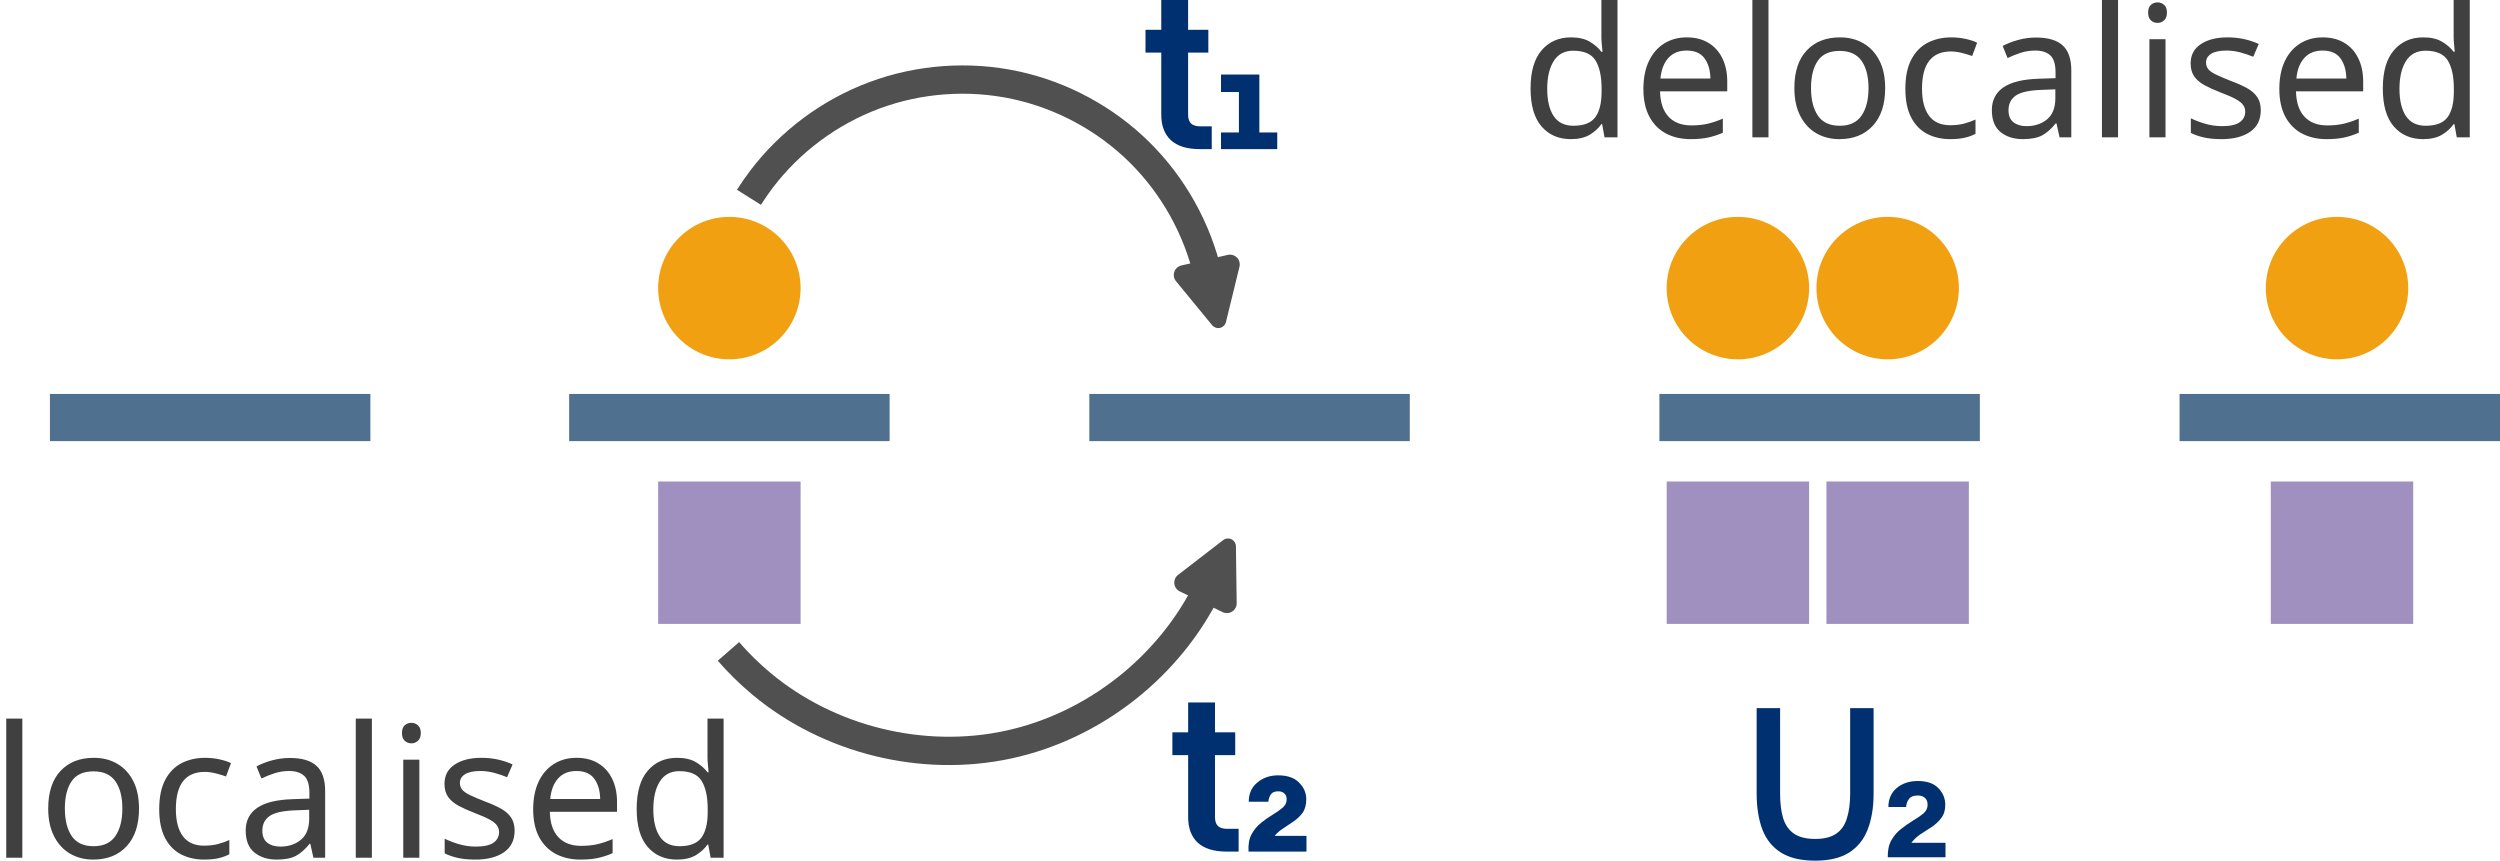
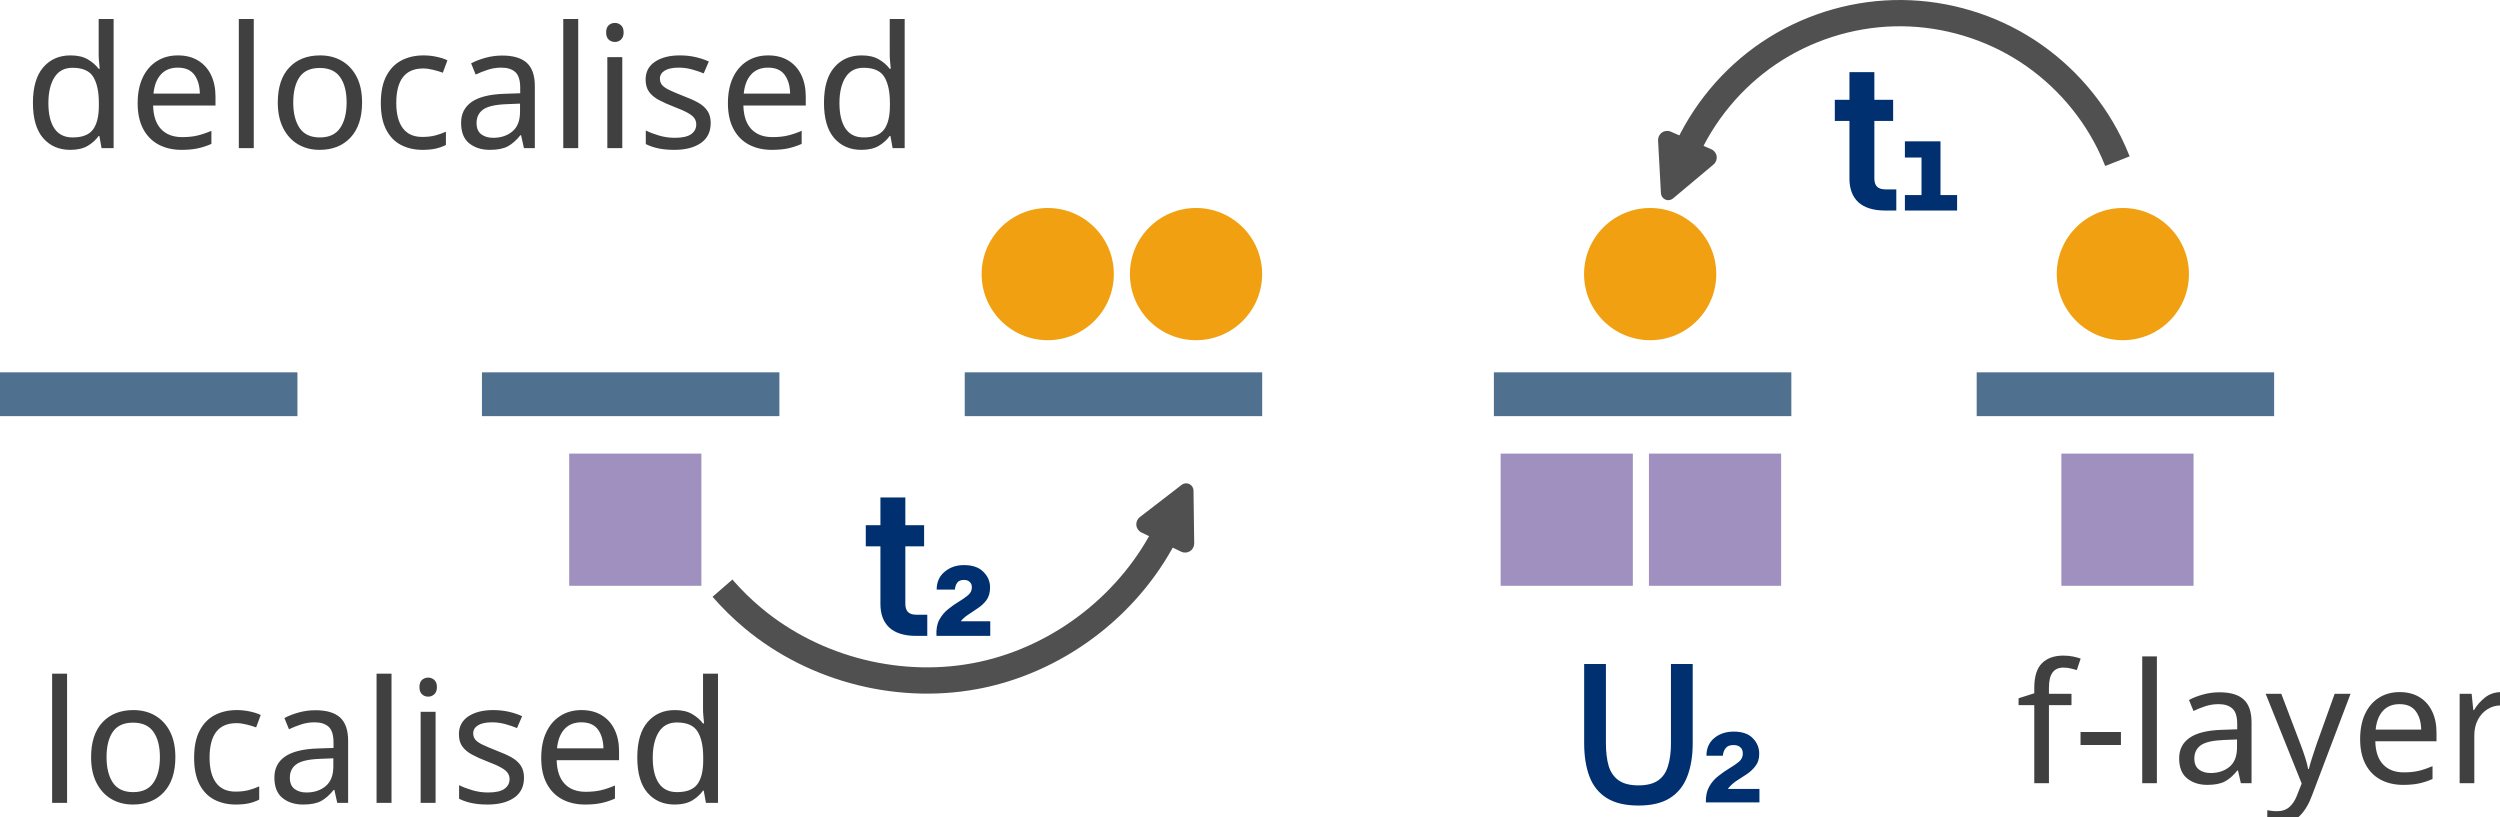
- <svg xmlns="http://www.w3.org/2000/svg" width="264.974mm" height="91.222mm" viewBox="0 0 264.974 91.222" version="1.1" id="svg1" xml:space="preserve">
+ <svg xmlns="http://www.w3.org/2000/svg" width="285.475mm" height="93.242mm" viewBox="0 0 285.475 93.242" version="1.1" id="svg1" xml:space="preserve">
  <defs id="defs1">
+     <rect x="-28.24" y="-221.884" width="169.439" height="139.182" id="rect1" />
    <rect x="1121.093" y="-390.814" width="476.488" height="219.223" id="rect98" />
    <marker style="overflow:visible" id="RoundedArrow" refX="0" refY="0" orient="auto-start-reverse" markerWidth="0.4" markerHeight="0.4" viewBox="0 0 1 1" preserveAspectRatio="xMidYMid">
      <path transform="scale(0.7)" d="m -0.211,-4.106 6.422,3.211 a 1,1 90 0 1 0,1.789 L -0.211,4.106 A 1.236,1.236 31.717 0 1 -2,3 v -6 a 1.236,1.236 148.283 0 1 1.789,-1.106 z" style="fill:context-stroke;fill-rule:evenodd;stroke:none" id="path9" />
    </marker>
    <rect x="7.7114458e-07" y="338.04" width="278.134" height="131.222" id="rect18" />
    <rect x="7.7114458e-07" y="338.04" width="278.134" height="131.222" id="rect31" />
    <rect x="338.878" y="208.051" width="361.981" height="95.31" id="rect30-7" />
    <rect x="7.7114458e-07" y="338.04" width="278.134" height="131.222" id="rect36" />
    <rect x="338.878" y="208.051" width="361.981" height="95.31" id="rect37" />
    <rect x="7.7114458e-07" y="338.04" width="278.134" height="131.222" id="rect38" />
    <rect x="7.7114458e-07" y="338.04" width="278.134" height="131.222" id="rect52" />
    <rect x="7.7114458e-07" y="338.04" width="278.134" height="131.222" id="rect53" />
    <rect x="1121.093" y="-390.814" width="329.457" height="174.704" id="rect99" />
  </defs>
-   <g id="layer1" transform="translate(-215.9691,-124.6137)">
-     <circle style="fill:#f0a010;fill-opacity:1;stroke:none;stroke-width:2;stroke-dasharray:none;stroke-dashoffset:0;stroke-opacity:1;paint-order:markers stroke fill" id="circle29" cx="293.276" cy="155.149" r="7.548" />
+   <g id="layer1" transform="translate(-221.2608,-123.85)">
+     <circle style="fill:#f0a010;fill-opacity:1;stroke:none;stroke-width:2;stroke-dasharray:none;stroke-dashoffset:0;stroke-opacity:1;paint-order:markers stroke fill" id="circle29" cx="340.901" cy="155.149" r="7.548" />
    <path style="fill:#a0a0a0;fill-opacity:1;stroke:#507090;stroke-width:5;stroke-dasharray:none;stroke-dashoffset:0;stroke-opacity:1;paint-order:markers stroke fill" d="M -32.775,117.72 H -7.49" id="path29" transform="matrix(1.343284,0,0,1,320.3202,51.14752)" />
    <path style="fill:#a0a0a0;fill-opacity:1;stroke:#507090;stroke-width:5;stroke-dasharray:none;stroke-dashoffset:0;stroke-opacity:1;paint-order:markers stroke fill" d="M -32.775,117.72 H -7.49" id="path30" transform="matrix(1.343284,0,0,1,375.4512,51.14752)" />
    <path style="fill:none;fill-opacity:1;stroke:#507090;stroke-width:5;stroke-dasharray:none;stroke-dashoffset:0;stroke-opacity:1;paint-order:markers stroke fill" d="M -32.775,117.72 H -7.49" id="path31" transform="matrix(1.343284,0,0,1,435.874,51.14752)" />
    <path style="fill:#a0a0a0;fill-opacity:1;stroke:#507090;stroke-width:5;stroke-dasharray:none;stroke-dashoffset:0;stroke-opacity:1;paint-order:markers stroke fill" d="M -32.775,117.72 H -7.49" id="path32" transform="matrix(1.343284,0,0,1,491.0051,51.14752)" />
    <circle style="fill:#f0a010;fill-opacity:1;stroke:none;stroke-width:2;stroke-dasharray:none;stroke-dashoffset:0;stroke-opacity:1;paint-order:markers stroke fill" id="circle32" cx="463.668" cy="155.149" r="7.548" />
-     <circle style="fill:#f0a010;fill-opacity:1;stroke:none;stroke-width:2;stroke-dasharray:none;stroke-dashoffset:0;stroke-opacity:1;paint-order:markers stroke fill" id="circle32-0" cx="400.168" cy="155.149" r="7.548" />
-     <path style="fill:none;fill-opacity:1;stroke:#505050;stroke-width:3;stroke-dasharray:none;stroke-dashoffset:0;stroke-opacity:1;marker-end:url(#RoundedArrow);paint-order:markers stroke fill" d="m -3.134,94.378 c 0.407,-0.647 0.843,-1.277 1.304,-1.887 3.05,-4.031 7.268,-7.167 12.006,-8.926 4.738,-1.76 9.981,-2.137 14.922,-1.074 4.941,1.063 9.565,3.563 13.16,7.115 3.595,3.553 6.151,8.146 7.273,13.074" id="path33" transform="translate(298.4857,51.14752)" />
-     <path d="m 126.897,338.408 h 11.8 v 4.28 h -11.8 z m 2.96,-5.6 h 5.04 v 21.52 q 0,1.12 0.56,1.68 0.56,0.52 1.68,0.52 h 2.2 v 4.28 h -2.24 q -3.6,0 -5.44,-1.68 -1.8,-1.68 -1.8,-4.8 z m 14.58,14 h 3.84 v 14 h -3.84 z m -3.36,0 h 3.88 v 3.28 h -3.88 z m 0,10.88 h 3.88 v 3.12 h -3.88 z m 6.64,0 h 3.92 v 3.12 h -3.92 z" id="text33" style="font-weight:500;font-size:40px;line-height:0.6;font-family:'Stack Sans Headline';-inkscape-font-specification:'Stack Sans Headline, Medium';font-variant-position:sub;text-align:center;letter-spacing:0.1px;white-space:pre;fill:#003070;stroke-width:11.339;paint-order:markers stroke fill" transform="matrix(0.5644349,0,0,0.5644349,265.7554,-63.23495)" aria-label="t1" />
-     <circle style="fill:#f0a010;fill-opacity:1;stroke:none;stroke-width:2;stroke-dasharray:none;stroke-dashoffset:0;stroke-opacity:1;paint-order:markers stroke fill" id="circle33" cx="416.043" cy="155.149" r="7.548" />
-     <path style="fill:none;fill-opacity:1;stroke:#505050;stroke-width:3;stroke-dasharray:none;stroke-dashoffset:0;stroke-opacity:1;marker-end:url(#RoundedArrow);paint-order:markers stroke fill" d="m -5.31,95.907 c 1.067,-1.228 2.232,-2.372 3.48,-3.415 7.135,-5.968 17.075,-8.425 26.168,-6.468 9.094,1.956 17.144,8.283 21.193,16.658" id="path50" transform="matrix(1,0,0,-1,298.4857,289.5653)" />
-     <path d="m 126.637,338.408 h 11.8 v 4.28 h -11.8 z m 2.96,-5.6 h 5.04 v 21.52 q 0,1.12 0.56,1.68 0.56,0.52 1.68,0.52 h 2.2 v 4.28 h -2.24 q -3.6,0 -5.44,-1.68 -1.8,-1.68 -1.8,-4.8 z m 11.34,28 q -0.12,-1.96 0.56,-3.24 0.72,-1.32 1.8,-2.16 1.08,-0.88 2.16,-1.52 1.12,-0.68 1.88,-1.32 0.76,-0.64 0.76,-1.56 0,-0.76 -0.44,-1.12 -0.4,-0.4 -1.16,-0.4 -0.96,0 -1.36,0.56 -0.4,0.56 -0.48,1.4 h -3.68 q 0,-2.28 1.6,-3.6 1.6,-1.36 3.92,-1.36 2.6,0 3.92,1.36 1.36,1.32 1.36,3.16 0,1.56 -0.72,2.56 -0.72,0.96 -1.76,1.64 -1.04,0.68 -2.08,1.4 -1.04,0.68 -1.68,1.68 -0.64,0.96 -0.52,2.52 z m 1.64,-2.96 h 9.24 v 2.96 h -10.88 z" id="text50" style="font-weight:500;font-size:40px;line-height:0.6;font-family:'Stack Sans Headline';-inkscape-font-specification:'Stack Sans Headline, Medium';font-variant-position:sub;text-align:center;letter-spacing:0.1px;white-space:pre;fill:#003070;stroke-width:11.339;paint-order:markers stroke fill" transform="matrix(0.5644349,0,0,0.5644349,268.7513,11.2217)" aria-label="t2" />
+     <circle style="fill:#f0a010;fill-opacity:1;stroke:none;stroke-width:2;stroke-dasharray:none;stroke-dashoffset:0;stroke-opacity:1;paint-order:markers stroke fill" id="circle32-0" cx="357.835" cy="155.149" r="7.548" />
+     <path style="fill:none;fill-opacity:1;stroke:#505050;stroke-width:3;stroke-dasharray:none;stroke-dashoffset:0;stroke-opacity:1;marker-end:url(#RoundedArrow);paint-order:markers stroke fill" d="m -3.134,94.378 c 0.407,-0.647 0.843,-1.277 1.304,-1.887 3.05,-4.031 7.268,-7.167 12.006,-8.926 4.738,-1.76 9.981,-2.137 14.922,-1.074 4.941,1.063 9.565,3.563 13.16,7.115 3.595,3.553 6.151,8.146 7.273,13.074" id="path33" transform="matrix(-0.982804,-0.184652,-0.184652,0.982804,477.3971,48.92063)" />
+     <path d="m 430.778,135.246 h 6.66 v 2.416 h -6.66 z m 1.671,-3.161 h 2.845 v 12.147 q 0,0.632 0.316,0.948 0.316,0.294 0.948,0.294 h 1.242 v 2.416 h -1.264 q -2.032,0 -3.071,-0.948 -1.016,-0.948 -1.016,-2.709 z m 8.229,7.902 h 2.167 v 7.902 h -2.167 z m -1.897,0 h 2.19 v 1.851 h -2.19 z m 0,6.141 h 2.19 v 1.761 h -2.19 z m 3.748,0 h 2.213 v 1.761 h -2.213 z" id="text33" style="font-weight:500;font-size:40px;line-height:0.6;font-family:'Stack Sans Headline';-inkscape-font-specification:'Stack Sans Headline, Medium';font-variant-position:sub;text-align:center;letter-spacing:0.1px;white-space:pre;fill:#003070;stroke-width:6.4;paint-order:markers stroke fill" aria-label="t1" />
+     <circle style="fill:#f0a010;fill-opacity:1;stroke:none;stroke-width:2;stroke-dasharray:none;stroke-dashoffset:0;stroke-opacity:1;paint-order:markers stroke fill" id="circle33" cx="409.693" cy="155.149" r="7.548" />
+     <path style="fill:none;fill-opacity:1;stroke:#505050;stroke-width:3;stroke-dasharray:none;stroke-dashoffset:0;stroke-opacity:1;marker-end:url(#RoundedArrow);paint-order:markers stroke fill" d="m -5.31,95.907 c 1.067,-1.228 2.232,-2.372 3.48,-3.415 7.135,-5.968 17.075,-8.425 26.168,-6.468 9.094,1.956 17.144,8.283 21.193,16.658" id="path50" transform="matrix(1,0,0,-1,309.0691,286.9194)" />
+     <path d="m 320.125,183.819 h 6.66 v 2.416 h -6.66 z m 1.671,-3.161 h 2.845 v 12.147 q 0,0.632 0.316,0.948 0.316,0.293 0.948,0.293 h 1.242 v 2.416 h -1.264 q -2.032,0 -3.071,-0.948 -1.016,-0.948 -1.016,-2.709 z m 6.401,15.804 q -0.068,-1.106 0.316,-1.829 0.406,-0.745 1.016,-1.219 0.61,-0.497 1.219,-0.858 0.632,-0.384 1.061,-0.745 0.429,-0.361 0.429,-0.881 0,-0.429 -0.248,-0.632 -0.226,-0.226 -0.655,-0.226 -0.542,0 -0.768,0.316 -0.226,0.316 -0.271,0.79 h -2.077 q 0,-1.287 0.903,-2.032 0.903,-0.768 2.213,-0.768 1.468,0 2.213,0.768 0.768,0.745 0.768,1.784 0,0.881 -0.406,1.445 -0.406,0.542 -0.993,0.926 -0.587,0.384 -1.174,0.79 -0.587,0.384 -0.948,0.948 -0.361,0.542 -0.294,1.422 z m 0.926,-1.671 h 5.215 v 1.671 h -6.141 z" id="text50" style="font-weight:500;font-size:40px;line-height:0.6;font-family:'Stack Sans Headline';-inkscape-font-specification:'Stack Sans Headline, Medium';font-variant-position:sub;text-align:center;letter-spacing:0.1px;white-space:pre;fill:#003070;stroke-width:6.4;paint-order:markers stroke fill" aria-label="t2" />
    <path d="m 414.551,208.701 q 0,2.235 -0.632,3.838 -0.61,1.58 -1.964,2.438 -1.355,0.858 -3.59,0.858 -2.258,0 -3.635,-0.858 -1.355,-0.858 -1.964,-2.438 -0.61,-1.603 -0.61,-3.838 h 2.484 q 0,1.535 0.316,2.619 0.339,1.084 1.151,1.648 0.813,0.564 2.258,0.564 1.422,0 2.235,-0.564 0.813,-0.564 1.129,-1.648 0.339,-1.084 0.339,-2.619 z m -12.395,-9.031 h 2.484 v 9.031 h -2.484 z m 9.911,0 h 2.484 v 9.031 h -2.484 z m 3.985,15.804 q -0.023,-1.084 0.384,-1.806 0.429,-0.745 1.061,-1.219 0.632,-0.497 1.264,-0.881 0.655,-0.384 1.084,-0.745 0.429,-0.384 0.429,-0.903 0,-0.519 -0.294,-0.745 -0.271,-0.248 -0.768,-0.248 -0.632,0 -0.903,0.361 -0.271,0.339 -0.316,0.858 h -1.874 q 0,-1.264 0.881,-2.009 0.903,-0.745 2.235,-0.745 1.468,0 2.19,0.768 0.722,0.745 0.722,1.761 0,0.858 -0.429,1.4 -0.406,0.542 -1.016,0.948 -0.61,0.384 -1.219,0.79 -0.587,0.406 -0.993,0.971 -0.384,0.564 -0.339,1.445 z m 0.926,-1.535 h 5.193 v 1.535 h -6.118 z" id="text52" style="font-size:40px;line-height:0.6;font-family:'Stack Sans Headline';-inkscape-font-specification:'Stack Sans Headline, Normal';font-variant-position:sub;text-align:center;letter-spacing:0.1px;white-space:pre;fill:#003070;stroke-width:6.4;paint-order:markers stroke fill" aria-label="U2" />
-     <rect style="opacity:1;fill:#a090c0;fill-opacity:1;stroke:none;stroke-width:6;stroke-dasharray:none;stroke-dashoffset:0;stroke-opacity:1;paint-order:markers stroke fill" id="rect94" width="15.095" height="15.095" x="285.729" y="175.647" />
+     <rect style="opacity:1;fill:#a090c0;fill-opacity:1;stroke:none;stroke-width:6;stroke-dasharray:none;stroke-dashoffset:0;stroke-opacity:1;paint-order:markers stroke fill" id="rect94" width="15.095" height="15.095" x="286.258" y="175.647" />
    <rect style="opacity:1;fill:#a090c0;fill-opacity:1;stroke:none;stroke-width:6;stroke-dasharray:none;stroke-dashoffset:0;stroke-opacity:1;paint-order:markers stroke fill" id="rect95" width="15.095" height="15.095" x="392.62" y="175.647" />
    <rect style="opacity:1;fill:#a090c0;fill-opacity:1;stroke:none;stroke-width:6;stroke-dasharray:none;stroke-dashoffset:0;stroke-opacity:1;paint-order:markers stroke fill" id="rect97" width="15.095" height="15.095" x="456.649" y="175.647" />
    <rect style="fill:#a090c0;fill-opacity:1;stroke:none;stroke-width:6;stroke-dasharray:none;stroke-dashoffset:0;stroke-opacity:1;paint-order:markers stroke fill" id="rect97-6" width="15.095" height="15.095" x="409.553" y="175.647" />
-     <text xml:space="preserve" transform="matrix(0.2645833,0,0,0.2645833,69.86183,226.6734)" id="text97" style="font-style:normal;font-variant:normal;font-weight:normal;font-stretch:normal;font-size:73.333px;line-height:1.1;font-family:'Stack Sans Headline';-inkscape-font-specification:'Stack Sans Headline, Normal';font-variant-ligatures:normal;font-variant-position:sub;font-variant-caps:normal;font-variant-numeric:normal;font-variant-east-asian:normal;text-align:center;text-decoration-color:#000000;letter-spacing:0.1px;writing-mode:lr-tb;direction:ltr;white-space:pre;shape-inside:url(#rect98);display:inline;opacity:1;fill:#404040;fill-opacity:1;stroke:none;stroke-width:7.559;stroke-dasharray:15.118, 7.559;stroke-dashoffset:0;stroke-opacity:1;paint-order:markers stroke fill">
-       <tspan x="1161.314" y="-330.738" id="tspan1">delocalised</tspan>
+     <text xml:space="preserve" transform="matrix(0.2645833,0,0,0.2645833,-83.3099,228.2745)" id="text97" style="font-style:normal;font-variant:normal;font-weight:normal;font-stretch:normal;font-size:73.333px;line-height:1.1;font-family:'Stack Sans Headline';-inkscape-font-specification:'Stack Sans Headline, Normal';font-variant-ligatures:normal;font-variant-position:sub;font-variant-caps:normal;font-variant-numeric:normal;font-variant-east-asian:normal;text-align:center;text-decoration-color:#000000;letter-spacing:0.1px;writing-mode:lr-tb;direction:ltr;white-space:pre;shape-inside:url(#rect98);display:inline;opacity:1;fill:#404040;fill-opacity:1;stroke:none;stroke-width:7.559;stroke-dasharray:15.118, 7.559;stroke-dashoffset:0;stroke-opacity:1;paint-order:markers stroke fill">
+       <tspan x="1161.314" y="-330.738" id="tspan4">delocalised</tspan>
    </text>
-     <text xml:space="preserve" transform="matrix(0.2645833,0,0,0.2645833,-84.6669,303.0327)" id="text99" style="font-style:normal;font-variant:normal;font-weight:normal;font-stretch:normal;font-size:73.333px;line-height:1.1;font-family:'Stack Sans Headline';-inkscape-font-specification:'Stack Sans Headline, Normal';font-variant-ligatures:normal;font-variant-position:sub;font-variant-caps:normal;font-variant-numeric:normal;font-variant-east-asian:normal;text-align:center;text-decoration-color:#000000;letter-spacing:0.1px;writing-mode:lr-tb;direction:ltr;white-space:pre;shape-inside:url(#rect99);display:inline;opacity:1;fill:#404040;fill-opacity:1;stroke:none;stroke-width:7.559;stroke-dasharray:15.118, 7.559;stroke-dashoffset:0;stroke-opacity:1;paint-order:markers stroke fill">
-       <tspan x="1132.522" y="-330.738" id="tspan2">localised</tspan>
+     <text xml:space="preserve" transform="matrix(0.2645833,0,0,0.2645833,-74.08357,303.0327)" id="text99" style="font-style:normal;font-variant:normal;font-weight:normal;font-stretch:normal;font-size:73.333px;line-height:1.1;font-family:'Stack Sans Headline';-inkscape-font-specification:'Stack Sans Headline, Normal';font-variant-ligatures:normal;font-variant-position:sub;font-variant-caps:normal;font-variant-numeric:normal;font-variant-east-asian:normal;text-align:center;text-decoration-color:#000000;letter-spacing:0.1px;writing-mode:lr-tb;direction:ltr;white-space:pre;shape-inside:url(#rect99);display:inline;opacity:1;fill:#404040;fill-opacity:1;stroke:none;stroke-width:7.559;stroke-dasharray:15.118, 7.559;stroke-dashoffset:0;stroke-opacity:1;paint-order:markers stroke fill">
+       <tspan x="1132.522" y="-330.738" id="tspan5">localised</tspan>
    </text>
    <path style="fill:#a0a0a0;fill-opacity:1;stroke:#507090;stroke-width:5;stroke-dasharray:none;stroke-dashoffset:0;stroke-opacity:1;paint-order:markers stroke fill" d="M -32.775,117.72 H -7.49" id="path99" transform="matrix(1.343284,0,0,1,265.2868,51.14752)" />
+     <text xml:space="preserve" transform="matrix(0.4761906,0,0,0.4761906,452.431,303.3376)" id="text1" style="font-style:normal;font-variant:normal;font-weight:300;font-stretch:normal;font-size:40px;line-height:1.1;font-family:'Stack Sans Headline';-inkscape-font-specification:'Stack Sans Headline, Light';font-variant-ligatures:normal;font-variant-position:sub;font-variant-caps:normal;font-variant-numeric:normal;font-variant-east-asian:normal;text-align:center;text-decoration-color:#000000;letter-spacing:0.1px;writing-mode:lr-tb;direction:ltr;white-space:pre;shape-inside:url(#rect1);opacity:1;fill:#404040;fill-opacity:1;stroke:none;stroke-width:7.559;stroke-dasharray:none;stroke-dashoffset:0;stroke-opacity:1;paint-order:markers stroke fill">
+       <tspan x="-2" y="-189.116" id="tspan6">f-layer</tspan>
+     </text>
  </g>
</svg>
